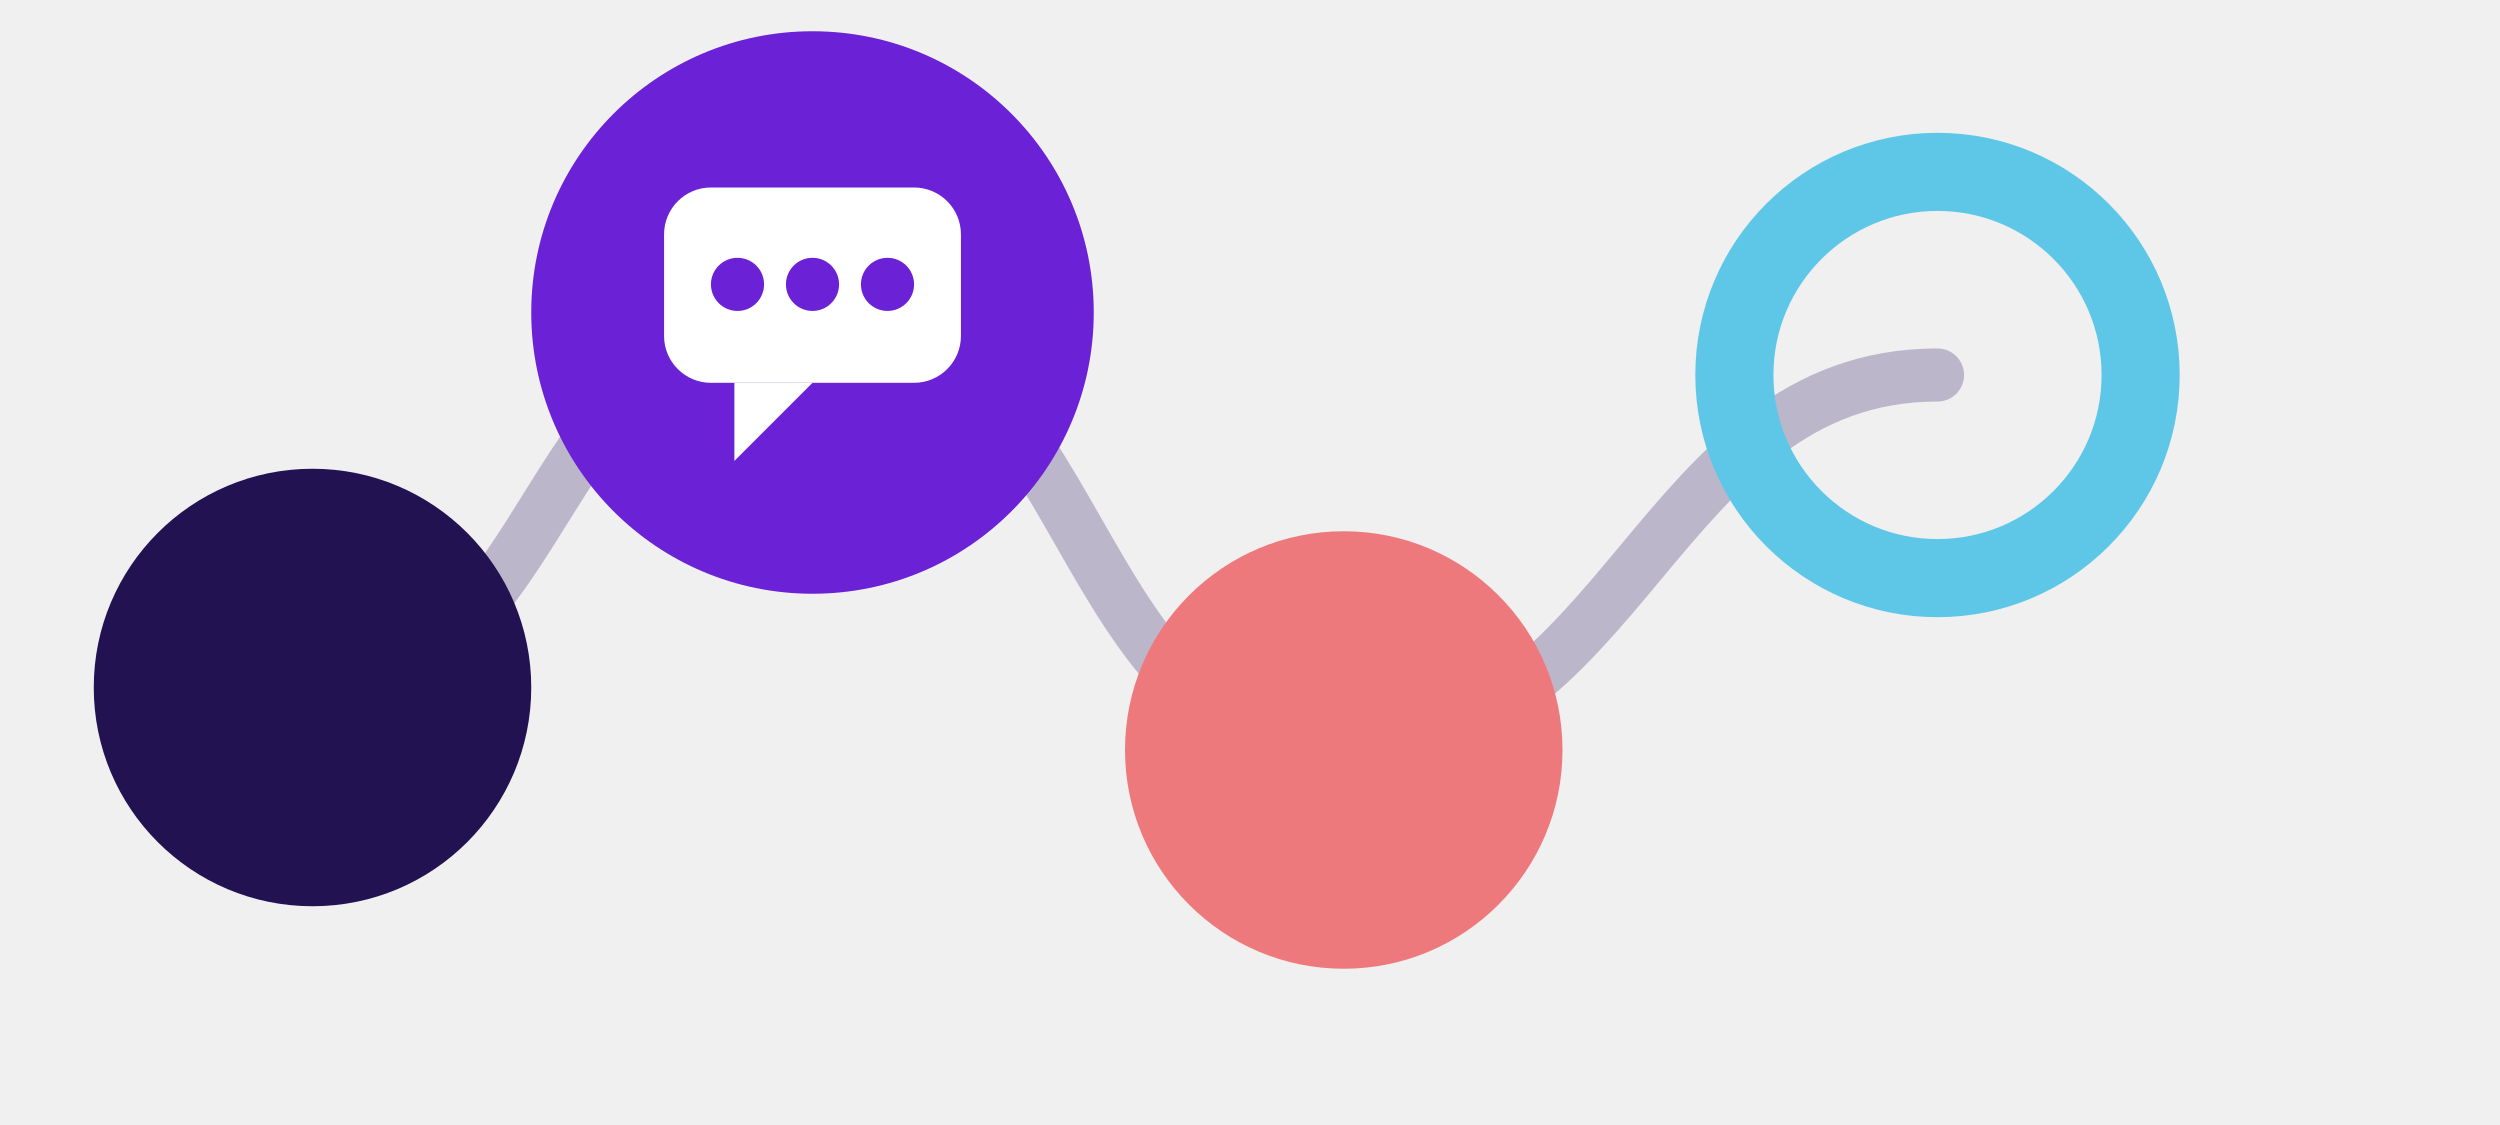
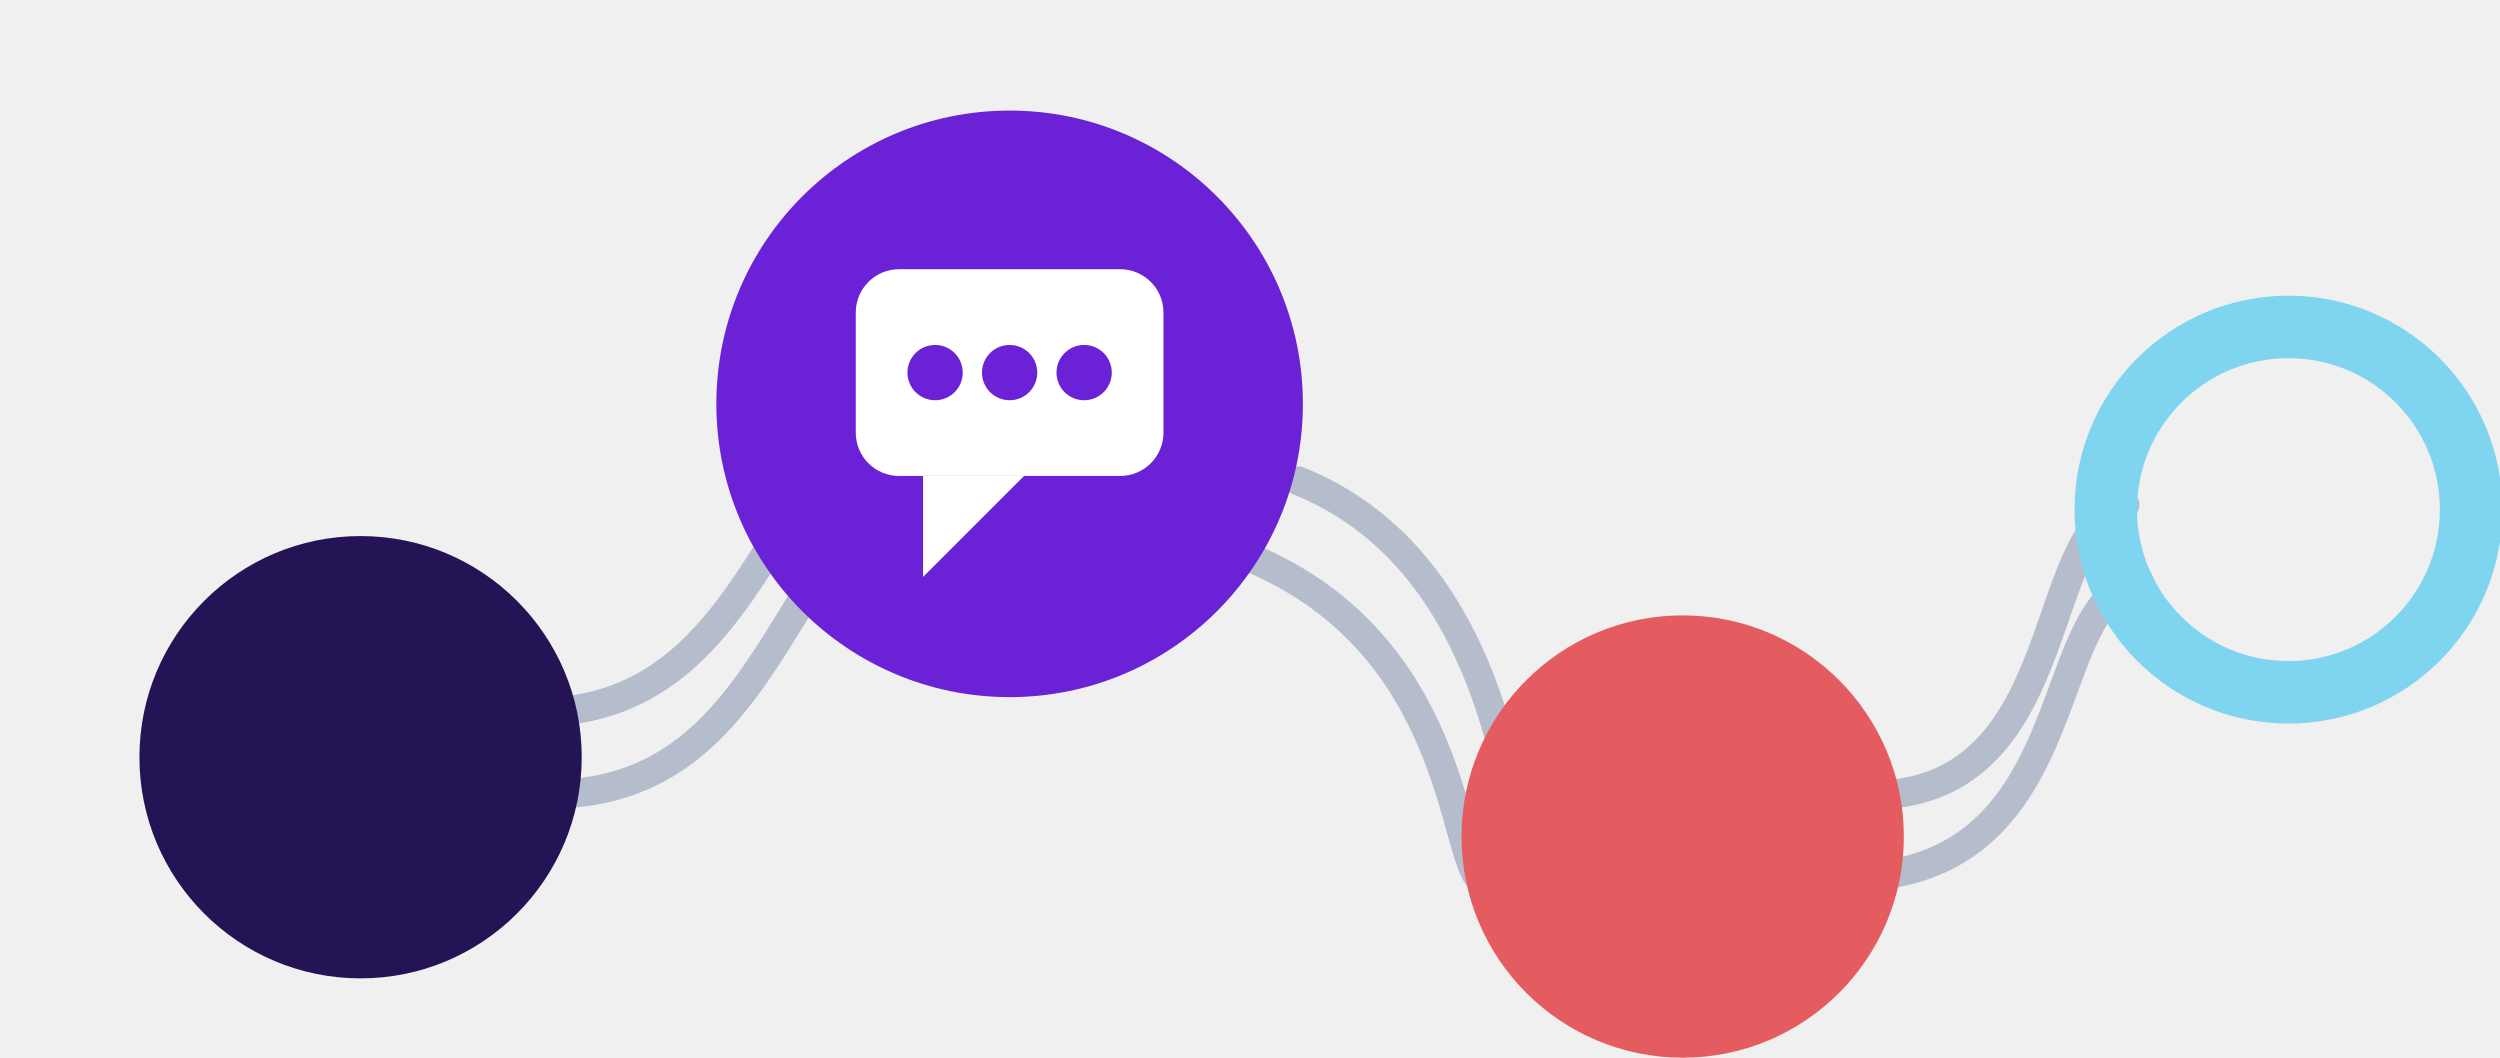
- <svg xmlns="http://www.w3.org/2000/svg" viewBox="0 0 160 72" role="img" aria-label="tempo">
-   <path d="M20 44 C36 44 34 20 52 20 S68 48 86 48 S106 24 124 24" fill="none" stroke="#9c93b5" stroke-opacity=".62" stroke-width="3.4" stroke-linecap="round" />
-   <circle cx="20" cy="44" r="14" fill="#221252" />
-   <circle cx="124" cy="24" r="13" fill="none" stroke="#5ec7e8" stroke-width="5" />
-   <circle cx="86" cy="48" r="14" fill="#ed797c" />
-   <circle cx="52" cy="20" r="18" fill="#6b21d6" />
-   <rect x="42.5" y="12" width="19" height="12.5" rx="3" fill="#fff" />
-   <path d="M47 24.5 L47 29.5 L52 24.5 Z" fill="#fff" />
-   <circle cx="47.2" cy="18.2" r="1.7" fill="#6b21d6" />
-   <circle cx="52" cy="18.2" r="1.7" fill="#6b21d6" />
-   <circle cx="56.8" cy="18.2" r="1.7" fill="#6b21d6" />
+ <svg xmlns="http://www.w3.org/2000/svg" viewBox="0 0 1040 440" role="img" aria-label="tempo">
+   <g fill="none" stroke="#aeb6c8" stroke-linecap="round" stroke-opacity=".9">
+     <path d="M232 296 C330 288 320 150 420 150" stroke-width="12" />
+     <path d="M238 330 C336 322 326 186 420 186" stroke-width="12" />
+     <path d="M540 200 C620 232 626 330 632 336" stroke-width="12" />
+     <path d="M520 232 C606 268 604 356 616 366" stroke-width="12" />
+     <path d="M790 330 C860 320 848 222 884 210" stroke-width="12" />
+     <path d="M784 364 C866 352 850 250 890 242" stroke-width="12" />
+   </g>
+   <circle cx="150" cy="315" r="92" fill="#241456" />
+   <circle cx="700" cy="348" r="92" fill="#e45c5f" />
+   <circle cx="952" cy="212" r="76" fill="none" stroke="#7fd4ef" stroke-width="26" />
+   <circle cx="420" cy="168" r="122" fill="#6b21d6" />
+   <g fill="#fff">
+     <rect x="356" y="112" width="128" height="86" rx="18" />
+     <path d="M384 198 L384 240 L426 198 Z" />
+   </g>
+   <g fill="#6b21d6">
+     <circle cx="389" cy="155" r="11.5" />
+     <circle cx="420" cy="155" r="11.5" />
+     <circle cx="451" cy="155" r="11.5" />
+   </g>
</svg>
